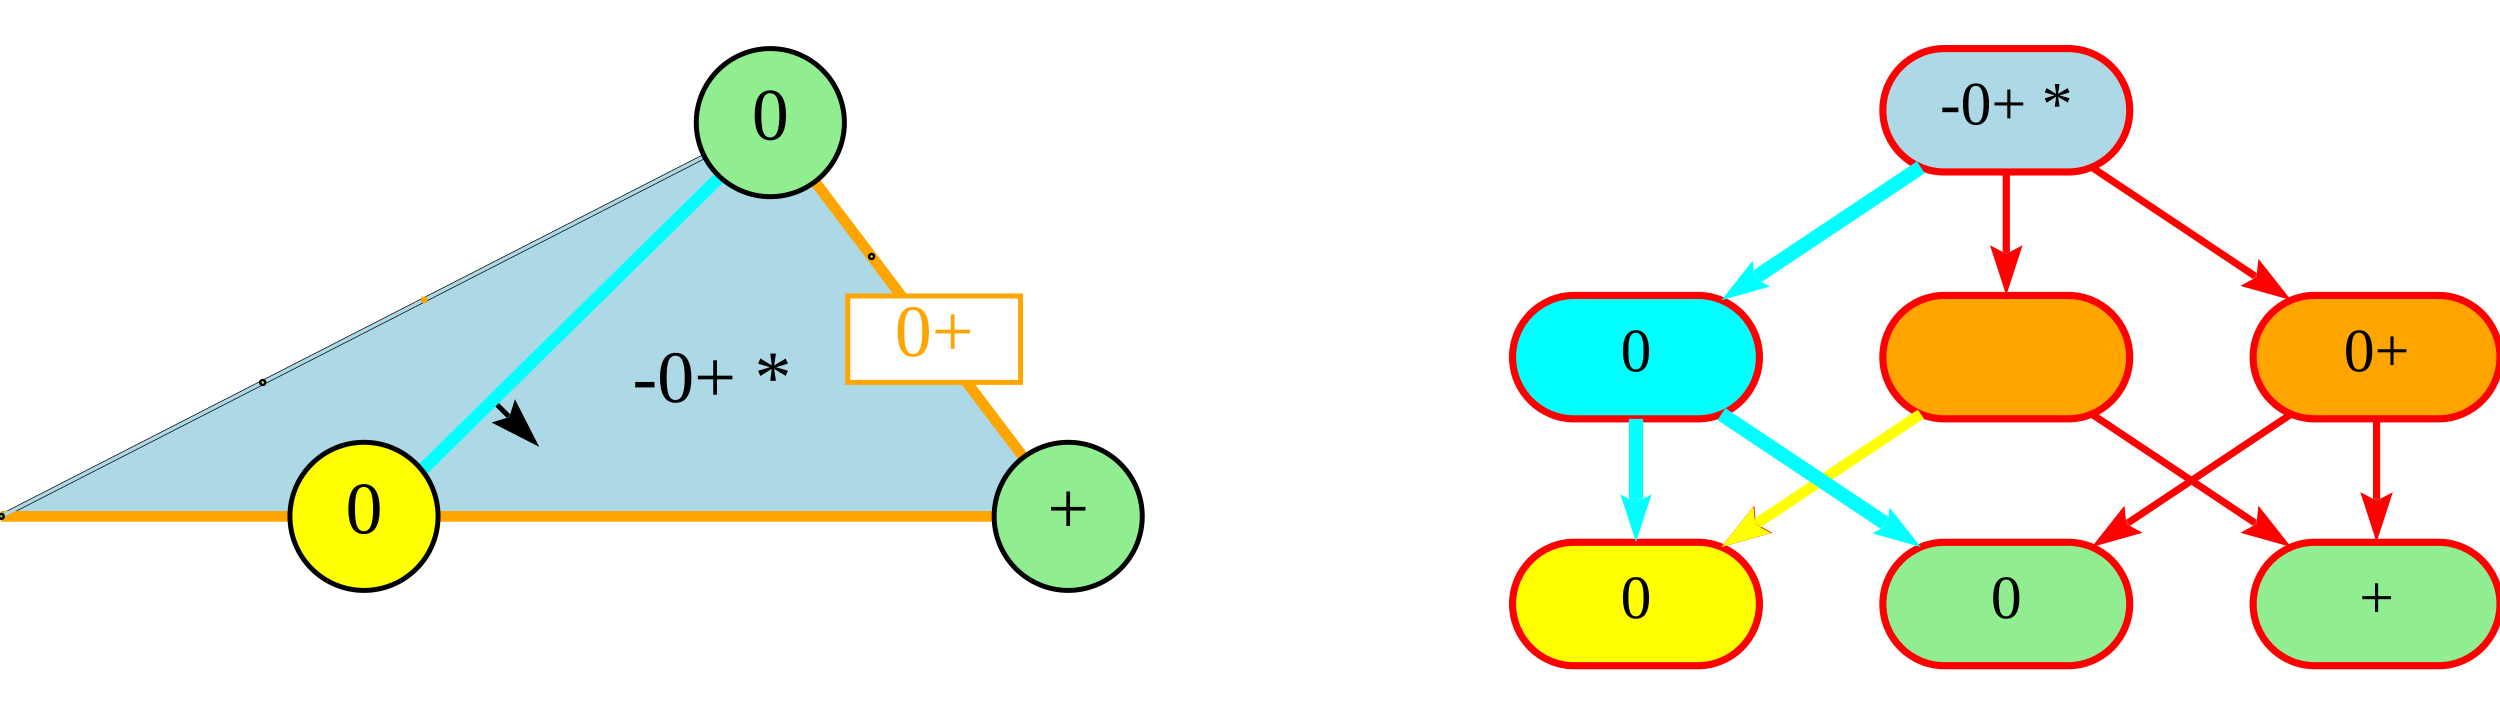
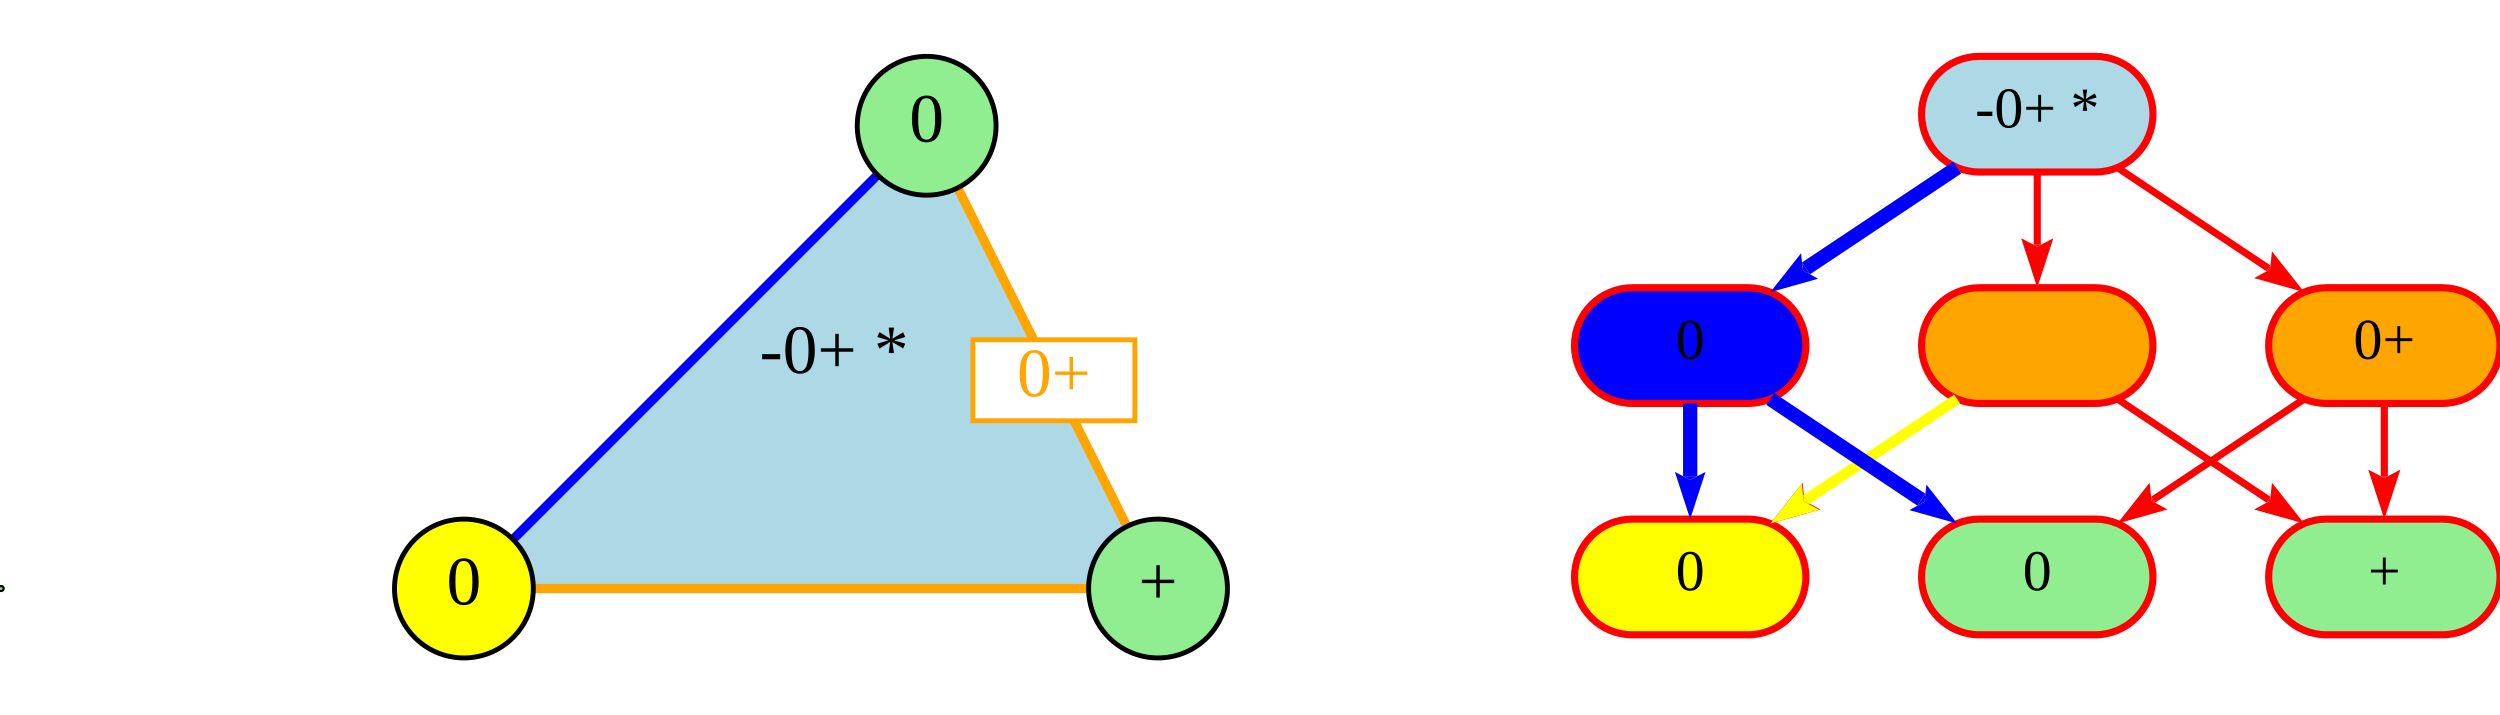
<svg xmlns="http://www.w3.org/2000/svg" stroke="rgb(0,0,0)" font-size="1" width="700" stroke-opacity="1" viewBox="0.0 0.0 700.0 200.0" height="200" version="1.1">
  <defs />
  <g fill="rgb(144,238,144)" stroke="rgb(255,0,0)" stroke-linecap="butt" stroke-width="2.0" stroke-miterlimit="10.0" fill-opacity="1.0" stroke-opacity="1.0" stroke-linejoin="miter">
-     <path d="M 700,169.121 h 0 c 0,-9.544 -7.737,-17.28 -17.28 -17.28h -34.56 c -9.544,-0 -17.28,7.737 -17.28 17.28h 0 c -0,9.544 7.737,17.28 17.28 17.28h 34.56 c 9.544,0 17.28,-7.737 17.28 -17.28Z" />
-   </g>
-   <g fill="rgb(0,0,0)" stroke="rgb(255,0,0)" stroke-linecap="butt" stroke-width="2.0" font-size="17.28px" stroke-miterlimit="10.0" fill-opacity="1.0" stroke-opacity="1.0" stroke-linejoin="miter">
-     <text dominant-baseline="middle" stroke="none" transform="matrix(1,0,0,1,665.4395,169.1211)" text-anchor="middle">+</text>
+     <path d="M 700,161.546 h 0 c 0,-8.945 -7.251,-16.196 -16.196 -16.196h -32.392 c -8.945,-0 -16.196,7.251 -16.196 16.196h 0 c -0,8.945 7.251,16.196 16.196 16.196h 32.392 c 8.945,0 16.196,-7.251 16.196 -16.196Z" />
+   </g>
+   <g fill="rgb(0,0,0)" stroke="rgb(255,0,0)" stroke-linecap="butt" stroke-width="2.0" font-size="16.196px" stroke-miterlimit="10.0" fill-opacity="1.0" stroke-opacity="1.0" stroke-linejoin="miter">
+     <text dominant-baseline="middle" stroke="none" transform="matrix(1,0,0,1,667.6076,161.5456)" text-anchor="middle">+</text>
  </g>
  <g fill="rgb(144,238,144)" stroke="rgb(255,0,0)" stroke-linecap="butt" stroke-width="2.0" stroke-miterlimit="10.0" fill-opacity="1.0" stroke-opacity="1.0" stroke-linejoin="miter">
-     <path d="M 596.318,169.121 h 0 c 0,-9.544 -7.737,-17.28 -17.28 -17.28h -34.56 c -9.544,-0 -17.28,7.737 -17.28 17.28h 0 c -0,9.544 7.737,17.28 17.28 17.28h 34.56 c 9.544,0 17.28,-7.737 17.28 -17.28Z" />
-   </g>
-   <g fill="rgb(0,0,0)" stroke="rgb(255,0,0)" stroke-linecap="butt" stroke-width="2.0" font-size="17.28px" stroke-miterlimit="10.0" fill-opacity="1.0" stroke-opacity="1.0" stroke-linejoin="miter">
-     <text dominant-baseline="middle" stroke="none" transform="matrix(1,0,0,1,561.7579,169.1211)" text-anchor="middle">0</text>
+     <path d="M 602.823,161.546 h 0 c 0,-8.945 -7.251,-16.196 -16.196 -16.196h -32.392 c -8.945,-0 -16.196,7.251 -16.196 16.196h 0 c -0,8.945 7.251,16.196 16.196 16.196h 32.392 c 8.945,0 16.196,-7.251 16.196 -16.196Z" />
+   </g>
+   <g fill="rgb(0,0,0)" stroke="rgb(255,0,0)" stroke-linecap="butt" stroke-width="2.0" font-size="16.196px" stroke-miterlimit="10.0" fill-opacity="1.0" stroke-opacity="1.0" stroke-linejoin="miter">
+     <text dominant-baseline="middle" stroke="none" transform="matrix(1,0,0,1,570.4304,161.5456)" text-anchor="middle">0</text>
  </g>
  <g fill="rgb(255,255,0)" stroke="rgb(255,0,0)" stroke-linecap="butt" stroke-width="2.0" stroke-miterlimit="10.0" fill-opacity="1.0" stroke-opacity="1.0" stroke-linejoin="miter">
-     <path d="M 492.637,169.121 h 0 c 0,-9.544 -7.737,-17.28 -17.28 -17.28h -34.56 c -9.544,-0 -17.28,7.737 -17.28 17.28h 0 c -0,9.544 7.737,17.28 17.28 17.28h 34.56 c 9.544,0 17.28,-7.737 17.28 -17.28Z" />
-   </g>
-   <g fill="rgb(0,0,0)" stroke="rgb(255,0,0)" stroke-linecap="butt" stroke-width="2.0" font-size="17.28px" stroke-miterlimit="10.0" fill-opacity="1.0" stroke-opacity="1.0" stroke-linejoin="miter">
-     <text dominant-baseline="middle" stroke="none" transform="matrix(1,0,0,1,458.0763,169.1211)" text-anchor="middle">0</text>
+     <path d="M 505.646,161.546 h 0 c 0,-8.945 -7.251,-16.196 -16.196 -16.196h -32.392 c -8.945,-0 -16.196,7.251 -16.196 16.196h 0 c -0,8.945 7.251,16.196 16.196 16.196h 32.392 c 8.945,0 16.196,-7.251 16.196 -16.196Z" />
+   </g>
+   <g fill="rgb(0,0,0)" stroke="rgb(255,0,0)" stroke-linecap="butt" stroke-width="2.0" font-size="16.196px" stroke-miterlimit="10.0" fill-opacity="1.0" stroke-opacity="1.0" stroke-linejoin="miter">
+     <text dominant-baseline="middle" stroke="none" transform="matrix(1,0,0,1,473.2531,161.5456)" text-anchor="middle">0</text>
  </g>
  <g fill="rgb(255,165,0)" stroke="rgb(255,0,0)" stroke-linecap="butt" stroke-width="2.0" stroke-miterlimit="10.0" fill-opacity="1.0" stroke-opacity="1.0" stroke-linejoin="miter">
-     <path d="M 700,100 h 0 c 0,-9.544 -7.737,-17.28 -17.28 -17.28h -34.56 c -9.544,-0 -17.28,7.737 -17.28 17.28h 0 c -0,9.544 7.737,17.28 17.28 17.28h 34.56 c 9.544,0 17.28,-7.737 17.28 -17.28Z" />
-   </g>
-   <g fill="rgb(0,0,0)" stroke="rgb(255,0,0)" stroke-linecap="butt" stroke-width="2.0" font-size="17.28px" stroke-miterlimit="10.0" fill-opacity="1.0" stroke-opacity="1.0" stroke-linejoin="miter">
-     <text dominant-baseline="middle" stroke="none" transform="matrix(1,0,0,1,665.4395,100)" text-anchor="middle">0+</text>
+     <path d="M 700,96.761 h 0 c 0,-8.945 -7.251,-16.196 -16.196 -16.196h -32.392 c -8.945,-0 -16.196,7.251 -16.196 16.196h 0 c -0,8.945 7.251,16.196 16.196 16.196h 32.392 c 8.945,0 16.196,-7.251 16.196 -16.196Z" />
+   </g>
+   <g fill="rgb(0,0,0)" stroke="rgb(255,0,0)" stroke-linecap="butt" stroke-width="2.0" font-size="16.196px" stroke-miterlimit="10.0" fill-opacity="1.0" stroke-opacity="1.0" stroke-linejoin="miter">
+     <text dominant-baseline="middle" stroke="none" transform="matrix(1,0,0,1,667.6076,96.7608)" text-anchor="middle">0+</text>
  </g>
  <g fill="rgb(255,165,0)" stroke="rgb(255,0,0)" stroke-linecap="butt" stroke-width="2.0" stroke-miterlimit="10.0" fill-opacity="1.0" stroke-opacity="1.0" stroke-linejoin="miter">
-     <path d="M 596.318,100 h 0 c 0,-9.544 -7.737,-17.28 -17.28 -17.28h -34.56 c -9.544,-0 -17.28,7.737 -17.28 17.28h 0 c -0,9.544 7.737,17.28 17.28 17.28h 34.56 c 9.544,0 17.28,-7.737 17.28 -17.28Z" />
-   </g>
-   <g fill="rgb(0,0,0)" stroke="rgb(255,0,0)" stroke-linecap="butt" stroke-width="2.0" font-size="17.28px" stroke-miterlimit="10.0" fill-opacity="1.0" stroke-opacity="1.0" stroke-linejoin="miter">
-     <text dominant-baseline="middle" stroke="none" transform="matrix(1,0,0,1,561.7579,100)" text-anchor="middle" />
-   </g>
-   <g fill="rgb(0,255,255)" stroke="rgb(255,0,0)" stroke-linecap="butt" stroke-width="2.0" stroke-miterlimit="10.0" fill-opacity="1.0" stroke-opacity="1.0" stroke-linejoin="miter">
-     <path d="M 492.637,100 h 0 c 0,-9.544 -7.737,-17.28 -17.28 -17.28h -34.56 c -9.544,-0 -17.28,7.737 -17.28 17.28h 0 c -0,9.544 7.737,17.28 17.28 17.28h 34.56 c 9.544,0 17.28,-7.737 17.28 -17.28Z" />
-   </g>
-   <g fill="rgb(0,0,0)" stroke="rgb(255,0,0)" stroke-linecap="butt" stroke-width="2.0" font-size="17.28px" stroke-miterlimit="10.0" fill-opacity="1.0" stroke-opacity="1.0" stroke-linejoin="miter">
-     <text dominant-baseline="middle" stroke="none" transform="matrix(1,0,0,1,458.0763,100)" text-anchor="middle">0</text>
+     <path d="M 602.823,96.761 h 0 c 0,-8.945 -7.251,-16.196 -16.196 -16.196h -32.392 c -8.945,-0 -16.196,7.251 -16.196 16.196h 0 c -0,8.945 7.251,16.196 16.196 16.196h 32.392 c 8.945,0 16.196,-7.251 16.196 -16.196Z" />
+   </g>
+   <g fill="rgb(0,0,0)" stroke="rgb(255,0,0)" stroke-linecap="butt" stroke-width="2.0" font-size="16.196px" stroke-miterlimit="10.0" fill-opacity="1.0" stroke-opacity="1.0" stroke-linejoin="miter">
+     <text dominant-baseline="middle" stroke="none" transform="matrix(1,0,0,1,570.4304,96.7608)" text-anchor="middle" />
+   </g>
+   <g fill="rgb(0,0,255)" stroke="rgb(255,0,0)" stroke-linecap="butt" stroke-width="2.0" stroke-miterlimit="10.0" fill-opacity="1.0" stroke-opacity="1.0" stroke-linejoin="miter">
+     <path d="M 505.646,96.761 h 0 c 0,-8.945 -7.251,-16.196 -16.196 -16.196h -32.392 c -8.945,-0 -16.196,7.251 -16.196 16.196h 0 c -0,8.945 7.251,16.196 16.196 16.196h 32.392 c 8.945,0 16.196,-7.251 16.196 -16.196Z" />
+   </g>
+   <g fill="rgb(0,0,0)" stroke="rgb(255,0,0)" stroke-linecap="butt" stroke-width="2.0" font-size="16.196px" stroke-miterlimit="10.0" fill-opacity="1.0" stroke-opacity="1.0" stroke-linejoin="miter">
+     <text dominant-baseline="middle" stroke="none" transform="matrix(1,0,0,1,473.2531,96.7608)" text-anchor="middle">0</text>
  </g>
  <g fill="rgb(173,216,230)" stroke="rgb(255,0,0)" stroke-linecap="butt" stroke-width="2.0" stroke-miterlimit="10.0" fill-opacity="1.0" stroke-opacity="1.0" stroke-linejoin="miter">
-     <path d="M 596.318,30.879 h 0 c 0,-9.544 -7.737,-17.28 -17.28 -17.28h -34.56 c -9.544,-0 -17.28,7.737 -17.28 17.28h 0 c -0,9.544 7.737,17.28 17.28 17.28h 34.56 c 9.544,0 17.28,-7.737 17.28 -17.28Z" />
-   </g>
-   <g fill="rgb(0,0,0)" stroke="rgb(255,0,0)" stroke-linecap="butt" stroke-width="2.0" font-size="17.28px" stroke-miterlimit="10.0" fill-opacity="1.0" stroke-opacity="1.0" stroke-linejoin="miter">
-     <text dominant-baseline="middle" stroke="none" transform="matrix(1,0,0,1,561.7579,30.8789)" text-anchor="middle">-0+ *</text>
-   </g>
-   <g fill="rgb(0,0,0)" stroke="rgb(255,0,0)" stroke-linecap="butt" stroke-width="2.0" stroke-miterlimit="10.0" fill-opacity="0.0" stroke-opacity="1.0" stroke-linejoin="miter">
-     <path d="M 665.439,117.28 l 0,22.388 " />
-   </g>
-   <g fill="rgb(255,0,0)" stroke="rgb(255,0,0)" stroke-linecap="butt" stroke-width="0.0" stroke-miterlimit="10.0" fill-opacity="1.0" stroke-opacity="1.0" stroke-linejoin="miter" />
-   <g fill="rgb(255,0,0)" stroke="rgb(255,0,0)" stroke-linecap="butt" stroke-width="0.0" stroke-miterlimit="10.0" fill-opacity="1.0" stroke-opacity="1.0" stroke-linejoin="miter" />
-   <g fill="rgb(255,0,0)" stroke="rgb(255,0,0)" stroke-linecap="butt" stroke-width="0.0" stroke-miterlimit="10.0" fill-opacity="1.0" stroke-opacity="1.0" stroke-linejoin="miter">
-     <path d="M 665.439,151.841 l 4.564,-14.047 l -4.564,2.399 l -4.564,-2.399 Z" />
-   </g>
-   <g fill="rgb(255,0,0)" stroke="rgb(255,0,0)" stroke-linecap="butt" stroke-width="0.0" stroke-miterlimit="10.0" fill-opacity="1.0" stroke-opacity="1.0" stroke-linejoin="miter">
-     <path d="M 665.439,140.194 l -0,-0.526 l 1,-0 l -1,0.526 l -0,-0.526 l -1,0 Z" />
-   </g>
-   <g fill="rgb(0,0,0)" stroke="rgb(255,0,0)" stroke-linecap="butt" stroke-width="2.0" stroke-miterlimit="10.0" fill-opacity="0.0" stroke-opacity="1.0" stroke-linejoin="miter">
-     <path d="M 641.509,115.954 l -45.691,30.461 " />
-   </g>
-   <g fill="rgb(255,0,0)" stroke="rgb(255,0,0)" stroke-linecap="butt" stroke-width="0.0" stroke-miterlimit="10.0" fill-opacity="1.0" stroke-opacity="1.0" stroke-linejoin="miter" />
-   <g fill="rgb(255,0,0)" stroke="rgb(255,0,0)" stroke-linecap="butt" stroke-width="0.0" stroke-miterlimit="10.0" fill-opacity="1.0" stroke-opacity="1.0" stroke-linejoin="miter" />
-   <g fill="rgb(255,0,0)" stroke="rgb(255,0,0)" stroke-linecap="butt" stroke-width="0.0" stroke-miterlimit="10.0" fill-opacity="1.0" stroke-opacity="1.0" stroke-linejoin="miter">
-     <path d="M 585.689,153.167 l 14.219,-3.994 l -4.528,-2.466 l -0.535,-5.128 Z" />
-   </g>
-   <g fill="rgb(255,0,0)" stroke="rgb(255,0,0)" stroke-linecap="butt" stroke-width="0.0" stroke-miterlimit="10.0" fill-opacity="1.0" stroke-opacity="1.0" stroke-linejoin="miter">
-     <path d="M 595.38,146.706 l 0.437,-0.292 l 0.555,0.832 l -0.992,-0.54 l 0.437,-0.292 l -0.555,-0.832 Z" />
-   </g>
-   <g fill="rgb(0,0,0)" stroke="rgb(255,0,0)" stroke-linecap="butt" stroke-width="2.0" stroke-miterlimit="10.0" fill-opacity="0.0" stroke-opacity="1.0" stroke-linejoin="miter">
-     <path d="M 585.689,115.954 l 45.691,30.461 " />
-   </g>
-   <g fill="rgb(255,0,0)" stroke="rgb(255,0,0)" stroke-linecap="butt" stroke-width="0.0" stroke-miterlimit="10.0" fill-opacity="1.0" stroke-opacity="1.0" stroke-linejoin="miter" />
-   <g fill="rgb(255,0,0)" stroke="rgb(255,0,0)" stroke-linecap="butt" stroke-width="0.0" stroke-miterlimit="10.0" fill-opacity="1.0" stroke-opacity="1.0" stroke-linejoin="miter" />
-   <g fill="rgb(255,0,0)" stroke="rgb(255,0,0)" stroke-linecap="butt" stroke-width="0.0" stroke-miterlimit="10.0" fill-opacity="1.0" stroke-opacity="1.0" stroke-linejoin="miter">
-     <path d="M 641.509,153.167 l -9.156,-11.589 l -0.535,5.128 l -4.528,2.466 Z" />
-   </g>
-   <g fill="rgb(255,0,0)" stroke="rgb(255,0,0)" stroke-linecap="butt" stroke-width="0.0" stroke-miterlimit="10.0" fill-opacity="1.0" stroke-opacity="1.0" stroke-linejoin="miter">
-     <path d="M 631.817,146.706 l -0.437,-0.292 l 0.555,-0.832 l -0.117,1.124 l -0.437,-0.292 l -0.555,0.832 Z" />
-   </g>
-   <g fill="rgb(0,0,0)" stroke="rgb(255,0,0)" stroke-linecap="butt" stroke-width="2.0" stroke-miterlimit="10.0" fill-opacity="0.0" stroke-opacity="1.0" stroke-linejoin="miter">
-     <path d="M 537.827,115.954 l -45.691,30.461 " />
-   </g>
-   <g fill="rgb(255,0,0)" stroke="rgb(255,0,0)" stroke-linecap="butt" stroke-width="0.0" stroke-miterlimit="10.0" fill-opacity="1.0" stroke-opacity="1.0" stroke-linejoin="miter" />
-   <g fill="rgb(255,0,0)" stroke="rgb(255,0,0)" stroke-linecap="butt" stroke-width="0.0" stroke-miterlimit="10.0" fill-opacity="1.0" stroke-opacity="1.0" stroke-linejoin="miter" />
-   <g fill="rgb(255,0,0)" stroke="rgb(255,0,0)" stroke-linecap="butt" stroke-width="0.0" stroke-miterlimit="10.0" fill-opacity="1.0" stroke-opacity="1.0" stroke-linejoin="miter">
-     <path d="M 482.007,153.167 l 14.219,-3.994 l -4.528,-2.466 l -0.535,-5.128 Z" />
-   </g>
-   <g fill="rgb(255,0,0)" stroke="rgb(255,0,0)" stroke-linecap="butt" stroke-width="0.0" stroke-miterlimit="10.0" fill-opacity="1.0" stroke-opacity="1.0" stroke-linejoin="miter">
-     <path d="M 491.698,146.706 l 0.437,-0.292 l 0.555,0.832 l -0.992,-0.54 l 0.437,-0.292 l -0.555,-0.832 Z" />
-   </g>
-   <g fill="rgb(0,0,0)" stroke="rgb(255,0,0)" stroke-linecap="butt" stroke-width="2.0" stroke-miterlimit="10.0" fill-opacity="0.0" stroke-opacity="1.0" stroke-linejoin="miter">
-     <path d="M 585.689,46.833 l 45.691,30.461 " />
-   </g>
-   <g fill="rgb(255,0,0)" stroke="rgb(255,0,0)" stroke-linecap="butt" stroke-width="0.0" stroke-miterlimit="10.0" fill-opacity="1.0" stroke-opacity="1.0" stroke-linejoin="miter" />
-   <g fill="rgb(255,0,0)" stroke="rgb(255,0,0)" stroke-linecap="butt" stroke-width="0.0" stroke-miterlimit="10.0" fill-opacity="1.0" stroke-opacity="1.0" stroke-linejoin="miter" />
-   <g fill="rgb(255,0,0)" stroke="rgb(255,0,0)" stroke-linecap="butt" stroke-width="0.0" stroke-miterlimit="10.0" fill-opacity="1.0" stroke-opacity="1.0" stroke-linejoin="miter">
-     <path d="M 641.509,84.046 l -9.156,-11.589 l -0.535,5.128 l -4.528,2.466 Z" />
-   </g>
-   <g fill="rgb(255,0,0)" stroke="rgb(255,0,0)" stroke-linecap="butt" stroke-width="0.0" stroke-miterlimit="10.0" fill-opacity="1.0" stroke-opacity="1.0" stroke-linejoin="miter">
-     <path d="M 631.817,77.585 l -0.437,-0.292 l 0.555,-0.832 l -0.117,1.124 l -0.437,-0.292 l -0.555,0.832 Z" />
-   </g>
-   <g fill="rgb(0,0,0)" stroke="rgb(255,0,0)" stroke-linecap="butt" stroke-width="2.0" stroke-miterlimit="10.0" fill-opacity="0.0" stroke-opacity="1.0" stroke-linejoin="miter">
-     <path d="M 561.758,48.159 l 0,22.388 " />
-   </g>
-   <g fill="rgb(255,0,0)" stroke="rgb(255,0,0)" stroke-linecap="butt" stroke-width="0.0" stroke-miterlimit="10.0" fill-opacity="1.0" stroke-opacity="1.0" stroke-linejoin="miter" />
-   <g fill="rgb(255,0,0)" stroke="rgb(255,0,0)" stroke-linecap="butt" stroke-width="0.0" stroke-miterlimit="10.0" fill-opacity="1.0" stroke-opacity="1.0" stroke-linejoin="miter" />
-   <g fill="rgb(255,0,0)" stroke="rgb(255,0,0)" stroke-linecap="butt" stroke-width="0.0" stroke-miterlimit="10.0" fill-opacity="1.0" stroke-opacity="1.0" stroke-linejoin="miter">
-     <path d="M 561.758,82.72 l 4.564,-14.047 l -4.564,2.399 l -4.564,-2.399 Z" />
-   </g>
-   <g fill="rgb(255,0,0)" stroke="rgb(255,0,0)" stroke-linecap="butt" stroke-width="0.0" stroke-miterlimit="10.0" fill-opacity="1.0" stroke-opacity="1.0" stroke-linejoin="miter">
-     <path d="M 561.758,71.073 l -0,-0.526 l 1,-0 l -1,0.526 l -0,-0.526 l -1,0 Z" />
+     <path d="M 602.823,31.976 h 0 c 0,-8.945 -7.251,-16.196 -16.196 -16.196h -32.392 c -8.945,-0 -16.196,7.251 -16.196 16.196h 0 c -0,8.945 7.251,16.196 16.196 16.196h 32.392 c 8.945,0 16.196,-7.251 16.196 -16.196Z" />
+   </g>
+   <g fill="rgb(0,0,0)" stroke="rgb(255,0,0)" stroke-linecap="butt" stroke-width="2.0" font-size="16.196px" stroke-miterlimit="10.0" fill-opacity="1.0" stroke-opacity="1.0" stroke-linejoin="miter">
+     <text dominant-baseline="middle" stroke="none" transform="matrix(1,0,0,1,570.4304,31.9759)" text-anchor="middle">-0+ *</text>
+   </g>
+   <g fill="rgb(0,0,0)" stroke="rgb(255,0,0)" stroke-linecap="butt" stroke-width="2.0" stroke-miterlimit="10.0" fill-opacity="0.0" stroke-opacity="1.0" stroke-linejoin="miter">
+     <path d="M 667.608,112.957 l 0,20.374 " />
+   </g>
+   <g fill="rgb(255,0,0)" stroke="rgb(255,0,0)" stroke-linecap="butt" stroke-width="0.0" stroke-miterlimit="10.0" fill-opacity="1.0" stroke-opacity="1.0" stroke-linejoin="miter" />
+   <g fill="rgb(255,0,0)" stroke="rgb(255,0,0)" stroke-linecap="butt" stroke-width="0.0" stroke-miterlimit="10.0" fill-opacity="1.0" stroke-opacity="1.0" stroke-linejoin="miter" />
+   <g fill="rgb(255,0,0)" stroke="rgb(255,0,0)" stroke-linecap="butt" stroke-width="0.0" stroke-miterlimit="10.0" fill-opacity="1.0" stroke-opacity="1.0" stroke-linejoin="miter">
+     <path d="M 667.608,145.349 l 4.503,-13.86 l -4.503,2.368 l -4.503,-2.368 Z" />
+   </g>
+   <g fill="rgb(255,0,0)" stroke="rgb(255,0,0)" stroke-linecap="butt" stroke-width="0.0" stroke-miterlimit="10.0" fill-opacity="1.0" stroke-opacity="1.0" stroke-linejoin="miter">
+     <path d="M 667.608,133.857 l -0,-0.526 l 1,-0 l -1,0.526 l -0,-0.526 l -1,0 Z" />
+   </g>
+   <g fill="rgb(0,0,0)" stroke="rgb(255,0,0)" stroke-linecap="butt" stroke-width="2.0" stroke-miterlimit="10.0" fill-opacity="0.0" stroke-opacity="1.0" stroke-linejoin="miter">
+     <path d="M 645.178,111.714 l -42.318,28.212 " />
+   </g>
+   <g fill="rgb(255,0,0)" stroke="rgb(255,0,0)" stroke-linecap="butt" stroke-width="0.0" stroke-miterlimit="10.0" fill-opacity="1.0" stroke-opacity="1.0" stroke-linejoin="miter" />
+   <g fill="rgb(255,0,0)" stroke="rgb(255,0,0)" stroke-linecap="butt" stroke-width="0.0" stroke-miterlimit="10.0" fill-opacity="1.0" stroke-opacity="1.0" stroke-linejoin="miter" />
+   <g fill="rgb(255,0,0)" stroke="rgb(255,0,0)" stroke-linecap="butt" stroke-width="0.0" stroke-miterlimit="10.0" fill-opacity="1.0" stroke-opacity="1.0" stroke-linejoin="miter">
+     <path d="M 592.86,146.592 l 14.03,-3.941 l -4.468,-2.434 l -0.528,-5.06 Z" />
+   </g>
+   <g fill="rgb(255,0,0)" stroke="rgb(255,0,0)" stroke-linecap="butt" stroke-width="0.0" stroke-miterlimit="10.0" fill-opacity="1.0" stroke-opacity="1.0" stroke-linejoin="miter">
+     <path d="M 602.422,140.218 l 0.437,-0.292 l 0.555,0.832 l -0.992,-0.54 l 0.437,-0.292 l -0.555,-0.832 Z" />
+   </g>
+   <g fill="rgb(0,0,0)" stroke="rgb(255,0,0)" stroke-linecap="butt" stroke-width="2.0" stroke-miterlimit="10.0" fill-opacity="0.0" stroke-opacity="1.0" stroke-linejoin="miter">
+     <path d="M 592.86,111.714 l 42.318,28.212 " />
+   </g>
+   <g fill="rgb(255,0,0)" stroke="rgb(255,0,0)" stroke-linecap="butt" stroke-width="0.0" stroke-miterlimit="10.0" fill-opacity="1.0" stroke-opacity="1.0" stroke-linejoin="miter" />
+   <g fill="rgb(255,0,0)" stroke="rgb(255,0,0)" stroke-linecap="butt" stroke-width="0.0" stroke-miterlimit="10.0" fill-opacity="1.0" stroke-opacity="1.0" stroke-linejoin="miter" />
+   <g fill="rgb(255,0,0)" stroke="rgb(255,0,0)" stroke-linecap="butt" stroke-width="0.0" stroke-miterlimit="10.0" fill-opacity="1.0" stroke-opacity="1.0" stroke-linejoin="miter">
+     <path d="M 645.178,146.592 l -9.034,-11.435 l -0.528,5.06 l -4.468,2.434 Z" />
+   </g>
+   <g fill="rgb(255,0,0)" stroke="rgb(255,0,0)" stroke-linecap="butt" stroke-width="0.0" stroke-miterlimit="10.0" fill-opacity="1.0" stroke-opacity="1.0" stroke-linejoin="miter">
+     <path d="M 635.615,140.218 l -0.437,-0.292 l 0.555,-0.832 l -0.117,1.124 l -0.437,-0.292 l -0.555,0.832 Z" />
+   </g>
+   <g fill="rgb(0,0,0)" stroke="rgb(255,0,0)" stroke-linecap="butt" stroke-width="2.0" stroke-miterlimit="10.0" fill-opacity="0.0" stroke-opacity="1.0" stroke-linejoin="miter">
+     <path d="M 548.001,111.714 l -42.318,28.212 " />
+   </g>
+   <g fill="rgb(255,0,0)" stroke="rgb(255,0,0)" stroke-linecap="butt" stroke-width="0.0" stroke-miterlimit="10.0" fill-opacity="1.0" stroke-opacity="1.0" stroke-linejoin="miter" />
+   <g fill="rgb(255,0,0)" stroke="rgb(255,0,0)" stroke-linecap="butt" stroke-width="0.0" stroke-miterlimit="10.0" fill-opacity="1.0" stroke-opacity="1.0" stroke-linejoin="miter" />
+   <g fill="rgb(255,0,0)" stroke="rgb(255,0,0)" stroke-linecap="butt" stroke-width="0.0" stroke-miterlimit="10.0" fill-opacity="1.0" stroke-opacity="1.0" stroke-linejoin="miter">
+     <path d="M 495.683,146.592 l 14.03,-3.941 l -4.468,-2.434 l -0.528,-5.06 Z" />
+   </g>
+   <g fill="rgb(255,0,0)" stroke="rgb(255,0,0)" stroke-linecap="butt" stroke-width="0.0" stroke-miterlimit="10.0" fill-opacity="1.0" stroke-opacity="1.0" stroke-linejoin="miter">
+     <path d="M 505.245,140.218 l 0.437,-0.292 l 0.555,0.832 l -0.992,-0.54 l 0.437,-0.292 l -0.555,-0.832 Z" />
+   </g>
+   <g fill="rgb(0,0,0)" stroke="rgb(255,0,0)" stroke-linecap="butt" stroke-width="2.0" stroke-miterlimit="10.0" fill-opacity="0.0" stroke-opacity="1.0" stroke-linejoin="miter">
+     <path d="M 592.86,46.929 l 42.318,28.212 " />
+   </g>
+   <g fill="rgb(255,0,0)" stroke="rgb(255,0,0)" stroke-linecap="butt" stroke-width="0.0" stroke-miterlimit="10.0" fill-opacity="1.0" stroke-opacity="1.0" stroke-linejoin="miter" />
+   <g fill="rgb(255,0,0)" stroke="rgb(255,0,0)" stroke-linecap="butt" stroke-width="0.0" stroke-miterlimit="10.0" fill-opacity="1.0" stroke-opacity="1.0" stroke-linejoin="miter" />
+   <g fill="rgb(255,0,0)" stroke="rgb(255,0,0)" stroke-linecap="butt" stroke-width="0.0" stroke-miterlimit="10.0" fill-opacity="1.0" stroke-opacity="1.0" stroke-linejoin="miter">
+     <path d="M 645.178,81.808 l -9.034,-11.435 l -0.528,5.06 l -4.468,2.434 Z" />
+   </g>
+   <g fill="rgb(255,0,0)" stroke="rgb(255,0,0)" stroke-linecap="butt" stroke-width="0.0" stroke-miterlimit="10.0" fill-opacity="1.0" stroke-opacity="1.0" stroke-linejoin="miter">
+     <path d="M 635.615,75.433 l -0.437,-0.292 l 0.555,-0.832 l -0.117,1.124 l -0.437,-0.292 l -0.555,0.832 Z" />
+   </g>
+   <g fill="rgb(0,0,0)" stroke="rgb(255,0,0)" stroke-linecap="butt" stroke-width="2.0" stroke-miterlimit="10.0" fill-opacity="0.0" stroke-opacity="1.0" stroke-linejoin="miter">
+     <path d="M 570.43,48.172 l 0,20.374 " />
+   </g>
+   <g fill="rgb(255,0,0)" stroke="rgb(255,0,0)" stroke-linecap="butt" stroke-width="0.0" stroke-miterlimit="10.0" fill-opacity="1.0" stroke-opacity="1.0" stroke-linejoin="miter" />
+   <g fill="rgb(255,0,0)" stroke="rgb(255,0,0)" stroke-linecap="butt" stroke-width="0.0" stroke-miterlimit="10.0" fill-opacity="1.0" stroke-opacity="1.0" stroke-linejoin="miter" />
+   <g fill="rgb(255,0,0)" stroke="rgb(255,0,0)" stroke-linecap="butt" stroke-width="0.0" stroke-miterlimit="10.0" fill-opacity="1.0" stroke-opacity="1.0" stroke-linejoin="miter">
+     <path d="M 570.43,80.565 l 4.503,-13.86 l -4.503,2.368 l -4.503,-2.368 Z" />
+   </g>
+   <g fill="rgb(255,0,0)" stroke="rgb(255,0,0)" stroke-linecap="butt" stroke-width="0.0" stroke-miterlimit="10.0" fill-opacity="1.0" stroke-opacity="1.0" stroke-linejoin="miter">
+     <path d="M 570.43,69.072 l -0,-0.526 l 1,-0 l -1,0.526 l -0,-0.526 l -1,0 Z" />
  </g>
  <g fill="rgb(0,0,0)" stroke="rgb(255,255,0)" stroke-linecap="butt" stroke-width="3.0" stroke-miterlimit="10.0" fill-opacity="0.0" stroke-opacity="1.0" stroke-linejoin="miter">
-     <path d="M 537.827,115.954 l -45.691,30.461 " />
+     <path d="M 548.001,111.714 l -42.318,28.212 " />
  </g>
  <g fill="rgb(255,255,0)" stroke="rgb(255,255,0)" stroke-linecap="butt" stroke-width="0.0" stroke-miterlimit="10.0" fill-opacity="1.0" stroke-opacity="1.0" stroke-linejoin="miter" />
  <g fill="rgb(255,255,0)" stroke="rgb(255,255,0)" stroke-linecap="butt" stroke-width="0.0" stroke-miterlimit="10.0" fill-opacity="1.0" stroke-opacity="1.0" stroke-linejoin="miter" />
  <g fill="rgb(255,255,0)" stroke="rgb(255,255,0)" stroke-linecap="butt" stroke-width="0.0" stroke-miterlimit="10.0" fill-opacity="1.0" stroke-opacity="1.0" stroke-linejoin="miter">
-     <path d="M 482.007,153.167 l 13.898,-3.904 l -4.426,-2.411 l -0.523,-5.013 Z" />
+     <path d="M 495.683,146.592 l 13.709,-3.851 l -4.366,-2.378 l -0.516,-4.945 Z" />
  </g>
  <g fill="rgb(255,255,0)" stroke="rgb(255,255,0)" stroke-linecap="butt" stroke-width="0.0" stroke-miterlimit="10.0" fill-opacity="1.0" stroke-opacity="1.0" stroke-linejoin="miter">
-     <path d="M 491.48,146.852 l 0.656,-0.437 l 0.832,1.248 l -1.488,-0.811 l 0.656,-0.437 l -0.832,-1.248 Z" />
-   </g>
-   <g fill="rgb(0,0,0)" stroke="rgb(0,255,255)" stroke-linecap="butt" stroke-width="4.0" stroke-miterlimit="10.0" fill-opacity="0.0" stroke-opacity="1.0" stroke-linejoin="miter">
-     <path d="M 482.007,115.954 l 45.691,30.461 " />
-   </g>
-   <g fill="rgb(0,255,255)" stroke="rgb(0,255,255)" stroke-linecap="butt" stroke-width="0.0" stroke-miterlimit="10.0" fill-opacity="1.0" stroke-opacity="1.0" stroke-linejoin="miter" />
-   <g fill="rgb(0,255,255)" stroke="rgb(0,255,255)" stroke-linecap="butt" stroke-width="0.0" stroke-miterlimit="10.0" fill-opacity="1.0" stroke-opacity="1.0" stroke-linejoin="miter" />
-   <g fill="rgb(0,255,255)" stroke="rgb(0,255,255)" stroke-linecap="butt" stroke-width="0.0" stroke-miterlimit="10.0" fill-opacity="1.0" stroke-opacity="1.0" stroke-linejoin="miter">
-     <path d="M 537.827,153.167 l -8.742,-11.066 l -0.511,4.897 l -4.324,2.355 Z" />
-   </g>
-   <g fill="rgb(0,255,255)" stroke="rgb(0,255,255)" stroke-linecap="butt" stroke-width="0.0" stroke-miterlimit="10.0" fill-opacity="1.0" stroke-opacity="1.0" stroke-linejoin="miter">
-     <path d="M 528.573,146.998 l -0.875,-0.583 l 1.109,-1.664 l -0.234,2.247 l -0.875,-0.583 l -1.109,1.664 Z" />
-   </g>
-   <g fill="rgb(0,0,0)" stroke="rgb(0,255,255)" stroke-linecap="butt" stroke-width="4.0" stroke-miterlimit="10.0" fill-opacity="0.0" stroke-opacity="1.0" stroke-linejoin="miter">
-     <path d="M 458.076,117.28 l 0,22.388 " />
-   </g>
-   <g fill="rgb(0,255,255)" stroke="rgb(0,255,255)" stroke-linecap="butt" stroke-width="0.0" stroke-miterlimit="10.0" fill-opacity="1.0" stroke-opacity="1.0" stroke-linejoin="miter" />
-   <g fill="rgb(0,255,255)" stroke="rgb(0,255,255)" stroke-linecap="butt" stroke-width="0.0" stroke-miterlimit="10.0" fill-opacity="1.0" stroke-opacity="1.0" stroke-linejoin="miter" />
-   <g fill="rgb(0,255,255)" stroke="rgb(0,255,255)" stroke-linecap="butt" stroke-width="0.0" stroke-miterlimit="10.0" fill-opacity="1.0" stroke-opacity="1.0" stroke-linejoin="miter">
-     <path d="M 458.076,151.841 l 4.358,-13.412 l -4.358,2.291 l -4.358,-2.291 Z" />
-   </g>
-   <g fill="rgb(0,255,255)" stroke="rgb(0,255,255)" stroke-linecap="butt" stroke-width="0.0" stroke-miterlimit="10.0" fill-opacity="1.0" stroke-opacity="1.0" stroke-linejoin="miter">
-     <path d="M 458.076,140.719 l -0,-1.052 l 2,-0 l -2,1.052 l -0,-1.052 l -2,0 Z" />
-   </g>
-   <g fill="rgb(0,0,0)" stroke="rgb(0,255,255)" stroke-linecap="butt" stroke-width="4.0" stroke-miterlimit="10.0" fill-opacity="0.0" stroke-opacity="1.0" stroke-linejoin="miter">
-     <path d="M 537.827,46.833 l -45.691,30.461 " />
-   </g>
-   <g fill="rgb(0,255,255)" stroke="rgb(0,255,255)" stroke-linecap="butt" stroke-width="0.0" stroke-miterlimit="10.0" fill-opacity="1.0" stroke-opacity="1.0" stroke-linejoin="miter" />
-   <g fill="rgb(0,255,255)" stroke="rgb(0,255,255)" stroke-linecap="butt" stroke-width="0.0" stroke-miterlimit="10.0" fill-opacity="1.0" stroke-opacity="1.0" stroke-linejoin="miter" />
-   <g fill="rgb(0,255,255)" stroke="rgb(0,255,255)" stroke-linecap="butt" stroke-width="0.0" stroke-miterlimit="10.0" fill-opacity="1.0" stroke-opacity="1.0" stroke-linejoin="miter">
-     <path d="M 482.007,84.046 l 13.577,-3.814 l -4.324,-2.355 l -0.511,-4.897 Z" />
-   </g>
-   <g fill="rgb(0,255,255)" stroke="rgb(0,255,255)" stroke-linecap="butt" stroke-width="0.0" stroke-miterlimit="10.0" fill-opacity="1.0" stroke-opacity="1.0" stroke-linejoin="miter">
-     <path d="M 491.261,77.877 l 0.875,-0.583 l 1.109,1.664 l -1.984,-1.081 l 0.875,-0.583 l -1.109,-1.664 Z" />
-   </g>
-   <g fill="rgb(173,216,230)" stroke="rgb(0,0,0)" stroke-linecap="butt" stroke-width="1.391" stroke-miterlimit="10.0" fill-opacity="1.0" stroke-opacity="1.0" stroke-linejoin="miter">
-     <path d="M 299.098,144.58 l -83.408,-110.245 l -215.344,110.245 Z" />
-   </g>
-   <g fill="rgb(0,0,0)" stroke="rgb(255,165,0)" stroke-linecap="butt" stroke-width="3.0" stroke-miterlimit="10.0" fill-opacity="0.0" stroke-opacity="1.0" stroke-linejoin="miter">
-     <path d="M 0.346,144.58 l 298.752,0 " />
-   </g>
-   <g fill="rgb(0,0,0)" stroke="rgb(173,216,230)" stroke-linecap="butt" stroke-width="1.0" stroke-miterlimit="10.0" fill-opacity="0.0" stroke-opacity="1.0" stroke-linejoin="miter">
-     <path d="M 215.69,34.335 l -215.344,110.245 " />
-   </g>
-   <g fill="rgb(0,0,0)" stroke="rgb(255,165,0)" stroke-linecap="butt" stroke-width="3.0" stroke-miterlimit="10.0" fill-opacity="0.0" stroke-opacity="1.0" stroke-linejoin="miter">
-     <path d="M 299.098,144.58 l -83.408,-110.245 " />
-   </g>
-   <g fill="rgb(0,0,0)" stroke="rgb(0,0,0)" stroke-linecap="butt" stroke-width="1.391" stroke-miterlimit="10.0" fill-opacity="0.0" stroke-opacity="1.0" stroke-linejoin="miter">
-     <path d="M 137.151,111.288 l 5.217,5.217 " />
-   </g>
-   <g fill="rgb(0,0,0)" stroke="rgb(0,0,0)" stroke-linecap="butt" stroke-width="0.0" stroke-miterlimit="10.0" fill-opacity="1.0" stroke-opacity="1.0" stroke-linejoin="miter" />
-   <g fill="rgb(0,0,0)" stroke="rgb(0,0,0)" stroke-linecap="butt" stroke-width="0.0" stroke-miterlimit="10.0" fill-opacity="1.0" stroke-opacity="1.0" stroke-linejoin="miter" />
-   <g fill="rgb(0,0,0)" stroke="rgb(0,0,0)" stroke-linecap="butt" stroke-width="0.0" stroke-miterlimit="10.0" fill-opacity="1.0" stroke-opacity="1.0" stroke-linejoin="miter">
-     <path d="M 150.975,125.112 l -6.797,-13.341 l -1.552,4.992 l -4.992,1.552 Z" />
-   </g>
-   <g fill="rgb(0,0,0)" stroke="rgb(0,0,0)" stroke-linecap="butt" stroke-width="0.0" stroke-miterlimit="10.0" fill-opacity="1.0" stroke-opacity="1.0" stroke-linejoin="miter">
-     <path d="M 142.626,116.763 l -0.259,-0.259 l 0.492,-0.492 l -0.233,0.75 l -0.259,-0.259 l -0.492,0.492 Z" />
-   </g>
-   <g fill="rgb(0,0,0)" stroke="rgb(0,255,255)" stroke-linecap="butt" stroke-width="3.478" stroke-miterlimit="10.0" fill-opacity="0.0" stroke-opacity="1.0" stroke-linejoin="miter">
-     <path d="M 100.171,149.304 l 115.951,-114.05 " />
-   </g>
-   <g fill="rgb(255,255,0)" stroke="rgb(0,0,0)" stroke-linecap="butt" stroke-width="1.391" stroke-miterlimit="10.0" fill-opacity="1.0" stroke-opacity="1.0" stroke-linejoin="miter">
-     <path d="M 73.908,107.097 c 0,-0.191 -0.155,-0.346 -0.346 -0.346c -0.191,-0 -0.346,0.155 -0.346 0.346c -0,0.191 0.155,0.346 0.346 0.346c 0.191,0 0.346,-0.155 0.346 -0.346Z" />
-   </g>
-   <g fill="rgb(0,0,0)" stroke="rgb(0,0,0)" stroke-linecap="butt" stroke-width="1.391" font-size="0.346px" stroke-miterlimit="10.0" fill-opacity="1.0" stroke-opacity="1.0" stroke-linejoin="miter">
-     <text dominant-baseline="middle" stroke="none" transform="matrix(1,0,0,1,73.5626,107.0967)" text-anchor="middle" />
-   </g>
-   <g fill="rgb(255,255,0)" stroke="rgb(0,0,0)" stroke-linecap="butt" stroke-width="1.391" stroke-miterlimit="10.0" fill-opacity="1.0" stroke-opacity="1.0" stroke-linejoin="miter">
-     <path d="M 122.658,144.58 c 0,-11.452 -9.284,-20.736 -20.736 -20.736c -11.452,-0 -20.736,9.284 -20.736 20.736c -0,11.452 9.284,20.736 20.736 20.736c 11.452,0 20.736,-9.284 20.736 -20.736Z" />
-   </g>
-   <g fill="rgb(0,0,0)" stroke="rgb(0,0,0)" stroke-linecap="butt" stroke-width="1.391" font-size="20.736px" stroke-miterlimit="10.0" fill-opacity="1.0" stroke-opacity="1.0" stroke-linejoin="miter">
-     <text dominant-baseline="middle" stroke="none" transform="matrix(1,0,0,1,101.9214,144.58)" text-anchor="middle">0</text>
-   </g>
-   <g fill="rgb(255,255,0)" stroke="rgb(0,0,0)" stroke-linecap="butt" stroke-width="1.391" stroke-miterlimit="10.0" fill-opacity="1.0" stroke-opacity="1.0" stroke-linejoin="miter">
-     <path d="M 244.394,71.818 c 0,-0.191 -0.155,-0.346 -0.346 -0.346c -0.191,-0 -0.346,0.155 -0.346 0.346c -0,0.191 0.155,0.346 0.346 0.346c 0.191,0 0.346,-0.155 0.346 -0.346Z" />
-   </g>
-   <g fill="rgb(0,0,0)" stroke="rgb(0,0,0)" stroke-linecap="butt" stroke-width="1.391" font-size="0.346px" stroke-miterlimit="10.0" fill-opacity="1.0" stroke-opacity="1.0" stroke-linejoin="miter">
-     <text dominant-baseline="middle" stroke="none" transform="matrix(1,0,0,1,244.0485,71.8183)" text-anchor="middle" />
-   </g>
-   <g fill="rgb(255,255,255)" stroke="rgb(255,165,0)" stroke-linecap="butt" stroke-width="1.391" stroke-miterlimit="10.0" fill-opacity="1.0" stroke-opacity="1.0" stroke-linejoin="miter">
-     <path d="M 118.958,84.118 l -0,-0.346 h -0.346 l -0,0.346 Z" />
-   </g>
-   <g fill="rgb(255,165,0)" stroke="rgb(0,0,0)" stroke-linecap="butt" stroke-width="1.391" font-size="0.346px" stroke-miterlimit="10.0" fill-opacity="1.0" stroke-opacity="1.0" stroke-linejoin="miter">
-     <text dominant-baseline="middle" stroke="none" transform="matrix(1,0,0,1,118.7849,83.9453)" text-anchor="middle" />
-   </g>
-   <g fill="rgb(255,255,255)" stroke="rgb(255,165,0)" stroke-linecap="butt" stroke-width="1.391" stroke-miterlimit="10.0" fill-opacity="1.0" stroke-opacity="1.0" stroke-linejoin="miter">
-     <path d="M 188.852,144.753 l -0,-0.346 h -48.385 l -0,0.346 Z" />
-   </g>
-   <g fill="rgb(255,165,0)" stroke="rgb(0,0,0)" stroke-linecap="butt" stroke-width="1.391" font-size="0.346px" stroke-miterlimit="10.0" fill-opacity="1.0" stroke-opacity="1.0" stroke-linejoin="miter">
-     <text dominant-baseline="middle" stroke="none" transform="matrix(1,0,0,1,164.6594,144.58)" text-anchor="middle" />
-   </g>
-   <g fill="rgb(255,255,255)" stroke="rgb(255,165,0)" stroke-linecap="butt" stroke-width="1.391" stroke-miterlimit="10.0" fill-opacity="1.0" stroke-opacity="1.0" stroke-linejoin="miter">
-     <path d="M 285.757,107.066 l -0,-24.192 h -48.385 l -0,24.192 Z" />
-   </g>
-   <g fill="rgb(255,165,0)" stroke="rgb(0,0,0)" stroke-linecap="butt" stroke-width="1.391" font-size="20.736px" stroke-miterlimit="10.0" fill-opacity="1.0" stroke-opacity="1.0" stroke-linejoin="miter">
-     <text dominant-baseline="middle" stroke="none" transform="matrix(1,0,0,1,261.5642,94.9698)" text-anchor="middle">0+</text>
-   </g>
-   <g fill="rgb(144,238,144)" stroke="rgb(0,0,0)" stroke-linecap="butt" stroke-width="1.391" stroke-miterlimit="10.0" fill-opacity="1.0" stroke-opacity="1.0" stroke-linejoin="miter">
-     <path d="M 0.691,144.58 c 0,-0.191 -0.155,-0.346 -0.346 -0.346c -0.191,-0 -0.346,0.155 -0.346 0.346c -0,0.191 0.155,0.346 0.346 0.346c 0.191,0 0.346,-0.155 0.346 -0.346Z" />
-   </g>
-   <g fill="rgb(0,0,0)" stroke="rgb(0,0,0)" stroke-linecap="butt" stroke-width="1.391" font-size="0.346px" stroke-miterlimit="10.0" fill-opacity="1.0" stroke-opacity="1.0" stroke-linejoin="miter">
-     <text dominant-baseline="middle" stroke="none" transform="matrix(1,0,0,1,0.3456,144.58)" text-anchor="middle">C</text>
-   </g>
-   <g fill="rgb(144,238,144)" stroke="rgb(0,0,0)" stroke-linecap="butt" stroke-width="1.391" stroke-miterlimit="10.0" fill-opacity="1.0" stroke-opacity="1.0" stroke-linejoin="miter">
-     <path d="M 236.426,34.335 c 0,-11.452 -9.284,-20.736 -20.736 -20.736c -11.452,-0 -20.736,9.284 -20.736 20.736c -0,11.452 9.284,20.736 20.736 20.736c 11.452,0 20.736,-9.284 20.736 -20.736Z" />
-   </g>
-   <g fill="rgb(0,0,0)" stroke="rgb(0,0,0)" stroke-linecap="butt" stroke-width="1.391" font-size="20.736px" stroke-miterlimit="10.0" fill-opacity="1.0" stroke-opacity="1.0" stroke-linejoin="miter">
-     <text dominant-baseline="middle" stroke="none" transform="matrix(1,0,0,1,215.6898,34.335)" text-anchor="middle">0</text>
-   </g>
-   <g fill="rgb(144,238,144)" stroke="rgb(0,0,0)" stroke-linecap="butt" stroke-width="1.391" stroke-miterlimit="10.0" fill-opacity="1.0" stroke-opacity="1.0" stroke-linejoin="miter">
-     <path d="M 319.834,144.58 c 0,-11.452 -9.284,-20.736 -20.736 -20.736c -11.452,-0 -20.736,9.284 -20.736 20.736c -0,11.452 9.284,20.736 20.736 20.736c 11.452,0 20.736,-9.284 20.736 -20.736Z" />
-   </g>
-   <g fill="rgb(0,0,0)" stroke="rgb(0,0,0)" stroke-linecap="butt" stroke-width="1.391" font-size="20.736px" stroke-miterlimit="10.0" fill-opacity="1.0" stroke-opacity="1.0" stroke-linejoin="miter">
-     <text dominant-baseline="middle" stroke="none" transform="matrix(1,0,0,1,299.0979,144.58)" text-anchor="middle">+</text>
-   </g>
-   <g fill="rgb(0,0,0)" stroke="rgb(0,0,0)" stroke-linecap="butt" stroke-width="1.391" font-size="20.736px" stroke-miterlimit="10.0" fill-opacity="1.0" stroke-opacity="1.0" stroke-linejoin="miter">
-     <text dominant-baseline="middle" stroke="none" transform="matrix(1,0,0,1,199.3595,107.8317)" text-anchor="middle">-0+ *</text>
+     <path d="M 505.026,140.363 l 0.656,-0.437 l 0.832,1.248 l -1.488,-0.811 l 0.656,-0.437 l -0.832,-1.248 Z" />
+   </g>
+   <g fill="rgb(0,0,0)" stroke="rgb(0,0,255)" stroke-linecap="butt" stroke-width="4.0" stroke-miterlimit="10.0" fill-opacity="0.0" stroke-opacity="1.0" stroke-linejoin="miter">
+     <path d="M 495.683,111.714 l 42.318,28.212 " />
+   </g>
+   <g fill="rgb(0,0,255)" stroke="rgb(0,0,255)" stroke-linecap="butt" stroke-width="0.0" stroke-miterlimit="10.0" fill-opacity="1.0" stroke-opacity="1.0" stroke-linejoin="miter" />
+   <g fill="rgb(0,0,255)" stroke="rgb(0,0,255)" stroke-linecap="butt" stroke-width="0.0" stroke-miterlimit="10.0" fill-opacity="1.0" stroke-opacity="1.0" stroke-linejoin="miter" />
+   <g fill="rgb(0,0,255)" stroke="rgb(0,0,255)" stroke-linecap="butt" stroke-width="0.0" stroke-miterlimit="10.0" fill-opacity="1.0" stroke-opacity="1.0" stroke-linejoin="miter">
+     <path d="M 548.001,146.592 l -8.621,-10.912 l -0.504,4.829 l -4.264,2.322 Z" />
+   </g>
+   <g fill="rgb(0,0,255)" stroke="rgb(0,0,255)" stroke-linecap="butt" stroke-width="0.0" stroke-miterlimit="10.0" fill-opacity="1.0" stroke-opacity="1.0" stroke-linejoin="miter">
+     <path d="M 538.876,140.509 l -0.875,-0.583 l 1.109,-1.664 l -0.234,2.247 l -0.875,-0.583 l -1.109,1.664 Z" />
+   </g>
+   <g fill="rgb(0,0,0)" stroke="rgb(0,0,255)" stroke-linecap="butt" stroke-width="4.0" stroke-miterlimit="10.0" fill-opacity="0.0" stroke-opacity="1.0" stroke-linejoin="miter">
+     <path d="M 473.253,112.957 l 0,20.374 " />
+   </g>
+   <g fill="rgb(0,0,255)" stroke="rgb(0,0,255)" stroke-linecap="butt" stroke-width="0.0" stroke-miterlimit="10.0" fill-opacity="1.0" stroke-opacity="1.0" stroke-linejoin="miter" />
+   <g fill="rgb(0,0,255)" stroke="rgb(0,0,255)" stroke-linecap="butt" stroke-width="0.0" stroke-miterlimit="10.0" fill-opacity="1.0" stroke-opacity="1.0" stroke-linejoin="miter" />
+   <g fill="rgb(0,0,255)" stroke="rgb(0,0,255)" stroke-linecap="butt" stroke-width="0.0" stroke-miterlimit="10.0" fill-opacity="1.0" stroke-opacity="1.0" stroke-linejoin="miter">
+     <path d="M 473.253,145.349 l 4.297,-13.226 l -4.297,2.259 l -4.297,-2.259 Z" />
+   </g>
+   <g fill="rgb(0,0,255)" stroke="rgb(0,0,255)" stroke-linecap="butt" stroke-width="0.0" stroke-miterlimit="10.0" fill-opacity="1.0" stroke-opacity="1.0" stroke-linejoin="miter">
+     <path d="M 473.253,134.383 l -0,-1.052 l 2,-0 l -2,1.052 l -0,-1.052 l -2,0 Z" />
+   </g>
+   <g fill="rgb(0,0,0)" stroke="rgb(0,0,255)" stroke-linecap="butt" stroke-width="4.0" stroke-miterlimit="10.0" fill-opacity="0.0" stroke-opacity="1.0" stroke-linejoin="miter">
+     <path d="M 548.001,46.929 l -42.318,28.212 " />
+   </g>
+   <g fill="rgb(0,0,255)" stroke="rgb(0,0,255)" stroke-linecap="butt" stroke-width="0.0" stroke-miterlimit="10.0" fill-opacity="1.0" stroke-opacity="1.0" stroke-linejoin="miter" />
+   <g fill="rgb(0,0,255)" stroke="rgb(0,0,255)" stroke-linecap="butt" stroke-width="0.0" stroke-miterlimit="10.0" fill-opacity="1.0" stroke-opacity="1.0" stroke-linejoin="miter" />
+   <g fill="rgb(0,0,255)" stroke="rgb(0,0,255)" stroke-linecap="butt" stroke-width="0.0" stroke-miterlimit="10.0" fill-opacity="1.0" stroke-opacity="1.0" stroke-linejoin="miter">
+     <path d="M 495.683,81.808 l 13.389,-3.761 l -4.264,-2.322 l -0.504,-4.829 Z" />
+   </g>
+   <g fill="rgb(0,0,255)" stroke="rgb(0,0,255)" stroke-linecap="butt" stroke-width="0.0" stroke-miterlimit="10.0" fill-opacity="1.0" stroke-opacity="1.0" stroke-linejoin="miter">
+     <path d="M 504.808,75.724 l 0.875,-0.583 l 1.109,1.664 l -1.984,-1.081 l 0.875,-0.583 l -1.109,-1.664 Z" />
+   </g>
+   <g fill="rgb(0,0,0)" stroke="rgb(0,0,0)" stroke-linecap="butt" stroke-width="1.374" stroke-miterlimit="10.0" fill-opacity="0.0" stroke-opacity="1.0" stroke-linejoin="miter" opacity="0.0">
+     <path d="M 324.248,164.785 l -64.785,-129.57 l -259.139,129.57 Z" />
+   </g>
+   <g fill="rgb(173,216,230)" stroke="rgb(173,216,230)" stroke-linecap="butt" stroke-width="0.687" stroke-miterlimit="10.0" fill-opacity="1.0" stroke-opacity="1.0" stroke-linejoin="miter">
+     <path d="M 324.248,164.785 l -64.785,-129.57 l -129.57,129.57 Z" />
+   </g>
+   <g fill="rgb(0,0,0)" stroke="rgb(255,165,0)" stroke-linecap="butt" stroke-width="2.575" stroke-miterlimit="10.0" fill-opacity="0.0" stroke-opacity="1.0" stroke-linejoin="miter">
+     <path d="M 324.248,164.785 l -64.785,-129.57 " />
+   </g>
+   <g fill="rgb(0,0,0)" stroke="rgb(255,165,0)" stroke-linecap="butt" stroke-width="2.575" stroke-miterlimit="10.0" fill-opacity="0.0" stroke-opacity="1.0" stroke-linejoin="miter">
+     <path d="M 324.248,164.785 h -194.355 " />
+   </g>
+   <g fill="rgb(255,255,255)" stroke="rgb(255,165,0)" stroke-linecap="butt" stroke-width="1.374" stroke-miterlimit="10.0" fill-opacity="1.0" stroke-opacity="1.0" stroke-linejoin="miter">
+     <path d="M 201.319,93.683 l -0,-0.324 h -0.324 l -0,0.324 Z" />
+   </g>
+   <g fill="rgb(255,165,0)" stroke="rgb(0,0,0)" stroke-linecap="butt" stroke-width="1.374" font-size="0.324px" stroke-miterlimit="10.0" fill-opacity="1.0" stroke-opacity="1.0" stroke-linejoin="miter">
+     <text dominant-baseline="middle" stroke="none" transform="matrix(1,0,0,1,201.1569,93.5215)" text-anchor="middle" />
+   </g>
+   <g fill="rgb(255,255,255)" stroke="rgb(255,165,0)" stroke-linecap="butt" stroke-width="1.374" stroke-miterlimit="10.0" fill-opacity="1.0" stroke-opacity="1.0" stroke-linejoin="miter">
+     <path d="M 236.951,164.947 l -0,-0.324 h -0.324 l -0,0.324 Z" />
+   </g>
+   <g fill="rgb(255,165,0)" stroke="rgb(0,0,0)" stroke-linecap="butt" stroke-width="1.374" font-size="0.324px" stroke-miterlimit="10.0" fill-opacity="1.0" stroke-opacity="1.0" stroke-linejoin="miter">
+     <text dominant-baseline="middle" stroke="none" transform="matrix(1,0,0,1,236.7885,164.7848)" text-anchor="middle" />
+   </g>
+   <g fill="rgb(255,255,255)" stroke="rgb(255,165,0)" stroke-linecap="butt" stroke-width="1.374" stroke-miterlimit="10.0" fill-opacity="1.0" stroke-opacity="1.0" stroke-linejoin="miter">
+     <path d="M 317.77,117.816 l -0,-22.675 h -45.349 l -0,22.675 Z" />
+   </g>
+   <g fill="rgb(255,165,0)" stroke="rgb(0,0,0)" stroke-linecap="butt" stroke-width="1.374" font-size="19.435px" stroke-miterlimit="10.0" fill-opacity="1.0" stroke-opacity="1.0" stroke-linejoin="miter">
+     <text dominant-baseline="middle" stroke="none" transform="matrix(1,0,0,1,295.0949,106.4785)" text-anchor="middle">0+</text>
+   </g>
+   <g fill="rgb(0,0,0)" stroke="rgb(0,0,0)" stroke-linecap="butt" stroke-width="1.374" font-size="19.435px" stroke-miterlimit="10.0" fill-opacity="1.0" stroke-opacity="1.0" stroke-linejoin="miter">
+     <text dominant-baseline="middle" stroke="none" transform="matrix(1,0,0,1,233.5493,100)" text-anchor="middle">-0+ *</text>
+   </g>
+   <g fill="rgb(0,0,0)" stroke="rgb(0,0,255)" stroke-linecap="butt" stroke-width="2.575" stroke-miterlimit="10.0" fill-opacity="0.0" stroke-opacity="1.0" stroke-linejoin="miter">
+     <path d="M 259.463,35.215 l -129.57,129.57 " />
+   </g>
+   <g fill="rgb(255,255,0)" stroke="rgb(0,0,0)" stroke-linecap="butt" stroke-width="1.374" stroke-miterlimit="10.0" fill-opacity="1.0" stroke-opacity="1.0" stroke-linejoin="miter">
+     <path d="M 149.329,164.785 c 0,-10.734 -8.701,-19.435 -19.435 -19.435c -10.734,-0 -19.435,8.701 -19.435 19.435c -0,10.734 8.701,19.435 19.435 19.435c 10.734,0 19.435,-8.701 19.435 -19.435Z" />
+   </g>
+   <g fill="rgb(0,0,0)" stroke="rgb(0,0,0)" stroke-linecap="butt" stroke-width="1.374" font-size="19.435px" stroke-miterlimit="10.0" fill-opacity="1.0" stroke-opacity="1.0" stroke-linejoin="miter">
+     <text dominant-baseline="middle" stroke="none" transform="matrix(1,0,0,1,129.8936,164.7848)" text-anchor="middle">0</text>
+   </g>
+   <g fill="rgb(144,238,144)" stroke="rgb(0,0,0)" stroke-linecap="butt" stroke-width="1.374" stroke-miterlimit="10.0" fill-opacity="1.0" stroke-opacity="1.0" stroke-linejoin="miter">
+     <path d="M 0.648,164.785 c 0,-0.179 -0.145,-0.324 -0.324 -0.324c -0.179,-0 -0.324,0.145 -0.324 0.324c -0,0.179 0.145,0.324 0.324 0.324c 0.179,0 0.324,-0.145 0.324 -0.324Z" />
+   </g>
+   <g fill="rgb(0,0,0)" stroke="rgb(0,0,0)" stroke-linecap="butt" stroke-width="1.374" font-size="0.324px" stroke-miterlimit="10.0" fill-opacity="1.0" stroke-opacity="1.0" stroke-linejoin="miter">
+     <text dominant-baseline="middle" stroke="none" transform="matrix(1,0,0,1,0.3239,164.7848)" text-anchor="middle">-</text>
+   </g>
+   <g fill="rgb(144,238,144)" stroke="rgb(0,0,0)" stroke-linecap="butt" stroke-width="1.374" stroke-miterlimit="10.0" fill-opacity="1.0" stroke-opacity="1.0" stroke-linejoin="miter">
+     <path d="M 278.899,35.215 c 0,-10.734 -8.701,-19.435 -19.435 -19.435c -10.734,-0 -19.435,8.701 -19.435 19.435c -0,10.734 8.701,19.435 19.435 19.435c 10.734,0 19.435,-8.701 19.435 -19.435Z" />
+   </g>
+   <g fill="rgb(0,0,0)" stroke="rgb(0,0,0)" stroke-linecap="butt" stroke-width="1.374" font-size="19.435px" stroke-miterlimit="10.0" fill-opacity="1.0" stroke-opacity="1.0" stroke-linejoin="miter">
+     <text dominant-baseline="middle" stroke="none" transform="matrix(1,0,0,1,259.4632,35.2152)" text-anchor="middle">0</text>
+   </g>
+   <g fill="rgb(144,238,144)" stroke="rgb(0,0,0)" stroke-linecap="butt" stroke-width="1.374" stroke-miterlimit="10.0" fill-opacity="1.0" stroke-opacity="1.0" stroke-linejoin="miter">
+     <path d="M 343.683,164.785 c 0,-10.734 -8.701,-19.435 -19.435 -19.435c -10.734,-0 -19.435,8.701 -19.435 19.435c -0,10.734 8.701,19.435 19.435 19.435c 10.734,0 19.435,-8.701 19.435 -19.435Z" />
+   </g>
+   <g fill="rgb(0,0,0)" stroke="rgb(0,0,0)" stroke-linecap="butt" stroke-width="1.374" font-size="19.435px" stroke-miterlimit="10.0" fill-opacity="1.0" stroke-opacity="1.0" stroke-linejoin="miter">
+     <text dominant-baseline="middle" stroke="none" transform="matrix(1,0,0,1,324.248,164.7848)" text-anchor="middle">+</text>
  </g>
</svg>
